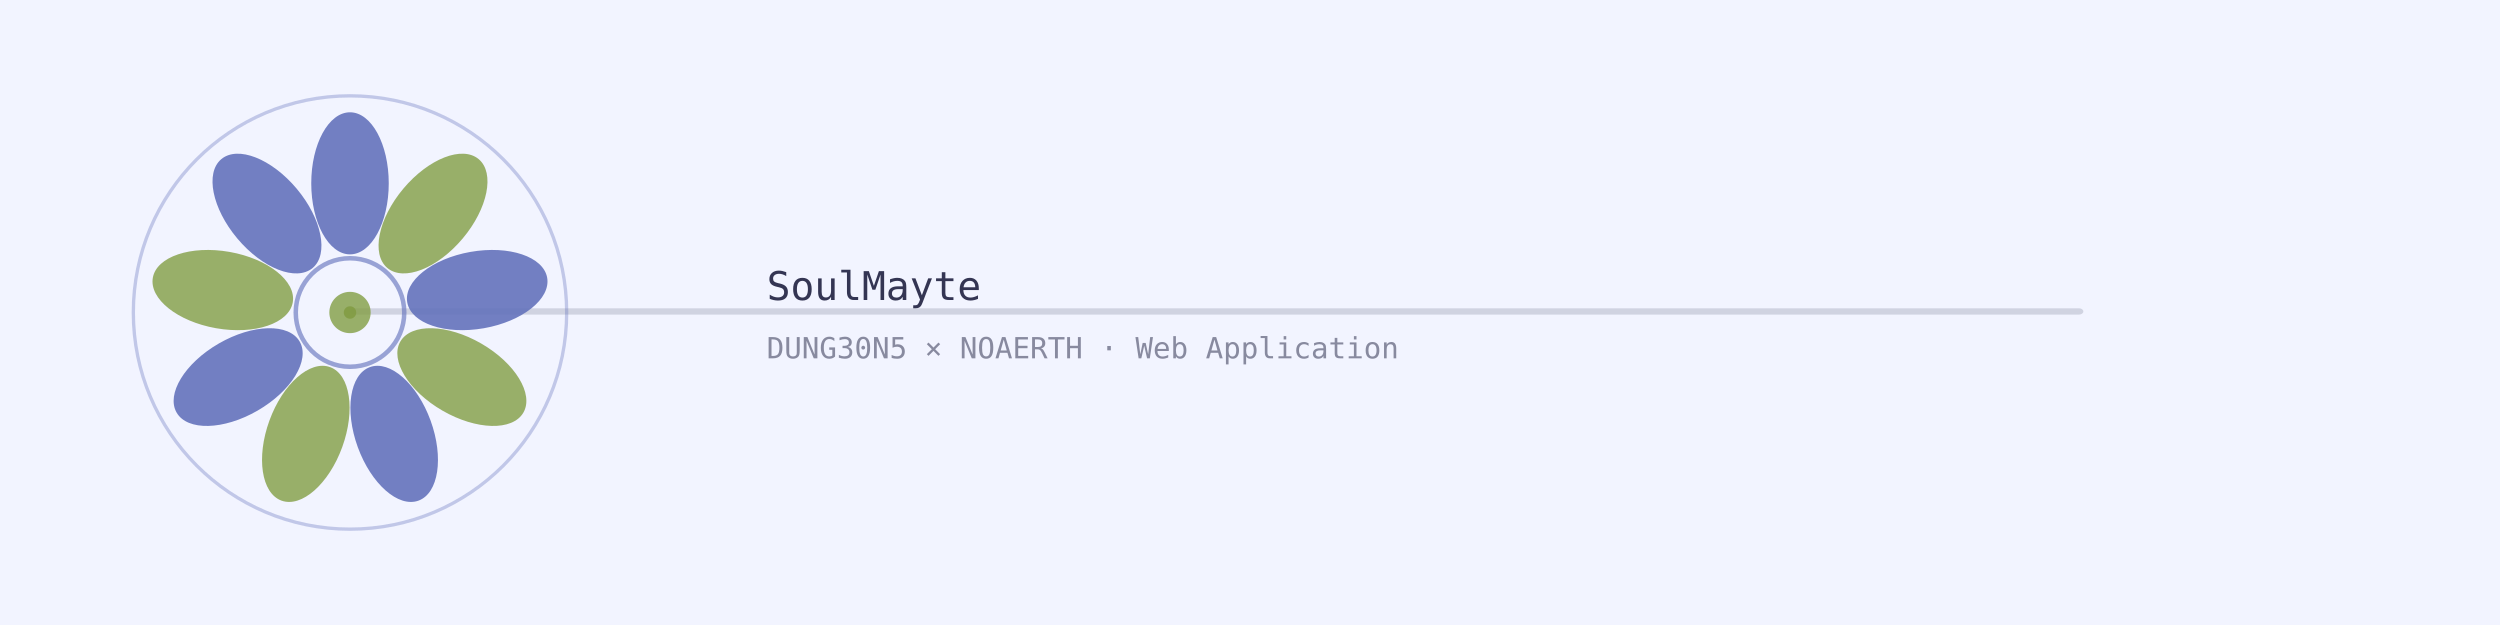
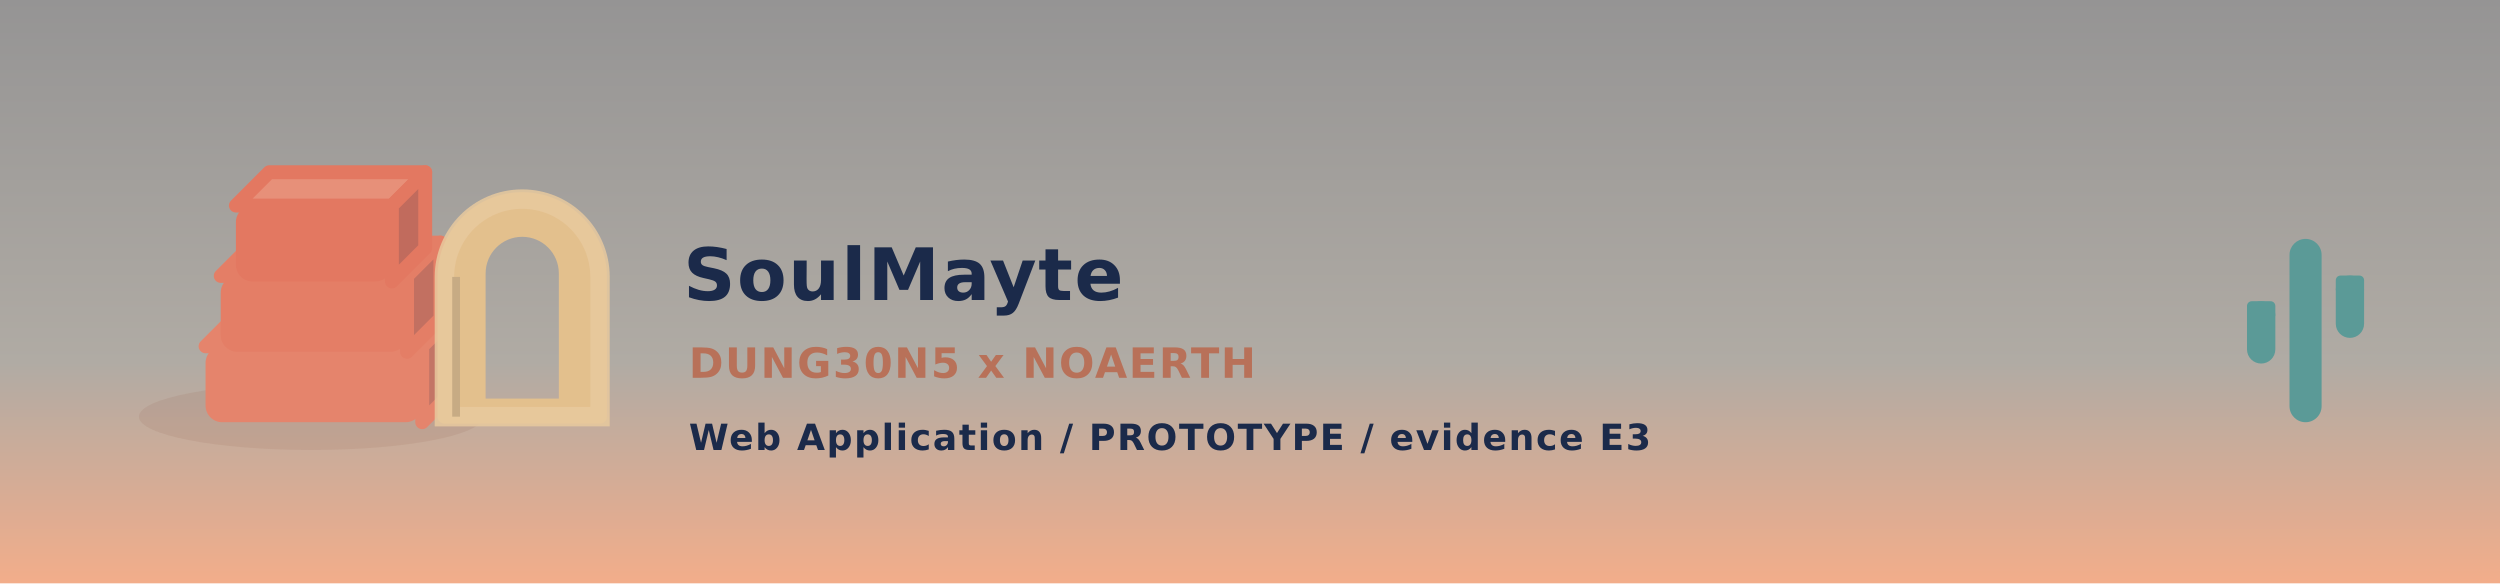
- <svg xmlns="http://www.w3.org/2000/svg" viewBox="0 0 1200 300" width="1200" height="300" role="img" aria-label="SoulMayte identity object">
-   <rect width="1200" height="300" fill="#f2f4ff" />
-   <defs>
-     <linearGradient id="gft" x1="0" y1="0" x2="1" y2="1">
-       <stop offset="0%" stop-color="#6473bc" />
-       <stop offset="100%" stop-color="#829d44" />
-     </linearGradient>
-   </defs>
-   <rect x="168.00" y="148.00" width="832.00" height="3.00" rx="2.00" fill="rgba(31,33,65,0.160)" opacity="1.00" />
+ <svg xmlns="http://www.w3.org/2000/svg" width="900" height="210" viewBox="0 0 900 210" role="img" aria-label="SoulMayte - identity object">
+   <linearGradient id="skyf" x1="0" y1="0" x2="0" y2="1">
+     <stop offset="0" stop-color="#959494" />
+     <stop offset="0.62" stop-color="#b0aba4" />
+     <stop offset="1" stop-color="#f3ad8a" />
+   </linearGradient>
+   <rect width="900" height="210" fill="url(#skyf)" />
+   <rect x="0" y="352" width="900" height="-142" fill="#e9cda3" />
+   <rect x="0" y="352" width="900" height="3" fill="#ebd1a9" />
+   <ellipse cx="112" cy="150" rx="62" ry="12" fill="rgba(138,90,68,0.11)" />
  <g>
-     <ellipse cx="168.00" cy="88.00" rx="18.60" ry="34.10" fill="rgba(100,115,188,0.900)" opacity="1.00" transform="rotate(0.0 168.00 88.00)" />
-     <ellipse cx="207.85" cy="102.51" rx="18.60" ry="34.10" fill="rgba(130,157,68,0.800)" opacity="1.00" transform="rotate(40.0 207.85 102.51)" />
-     <ellipse cx="229.06" cy="139.23" rx="18.60" ry="34.10" fill="rgba(100,115,188,0.900)" opacity="1.00" transform="rotate(80.0 229.06 139.23)" />
-     <ellipse cx="221.69" cy="181.00" rx="18.60" ry="34.10" fill="rgba(130,157,68,0.800)" opacity="1.00" transform="rotate(120.0 221.69 181.00)" />
-     <ellipse cx="189.21" cy="208.26" rx="18.60" ry="34.10" fill="rgba(100,115,188,0.900)" opacity="1.00" transform="rotate(160.0 189.21 208.26)" />
-     <ellipse cx="146.79" cy="208.26" rx="18.60" ry="34.10" fill="rgba(130,157,68,0.800)" opacity="1.00" transform="rotate(200.0 146.79 208.26)" />
-     <ellipse cx="114.31" cy="181.00" rx="18.60" ry="34.10" fill="rgba(100,115,188,0.900)" opacity="1.00" transform="rotate(240.0 114.31 181.00)" />
-     <ellipse cx="106.94" cy="139.23" rx="18.60" ry="34.10" fill="rgba(130,157,68,0.800)" opacity="1.00" transform="rotate(280.0 106.94 139.23)" />
-     <ellipse cx="128.15" cy="102.51" rx="18.60" ry="34.10" fill="rgba(100,115,188,0.900)" opacity="1.00" transform="rotate(320.0 128.15 102.51)" />
-     <circle cx="168.00" cy="150.00" r="26.04" fill="none" stroke="rgba(100,115,188,0.900)" stroke-width="2.17" opacity="0.70" />
-     <circle cx="168.00" cy="150.00" r="9.92" fill="rgba(130,157,68,0.800)" opacity="1.00" />
-     <animate attributeName="opacity" values="0.25;1.0;0.25" dur="17.2s" begin="0s" repeatCount="indefinite" />
+     <path d="M74,124.67 L152,124.67 L164,112.67 L86,112.67 Z" fill="#e99a82" stroke="#e5846c" stroke-width="5" stroke-linejoin="round" />
+     <path d="M152,124.67 L164,112.67 L164,140 L152,152 Z" fill="#c37566" stroke="#e5846c" stroke-width="5" stroke-linejoin="round" />
+     <rect x="74" y="124.67" width="78" height="27.33" rx="6" fill="#e5846c" />
+     <path d="M79.46,99.33 L146.54,99.33 L158.54,87.33 L91.46,87.33 Z" fill="#e8957d" stroke="#e47e66" stroke-width="5" stroke-linejoin="round" />
+     <path d="M146.54,99.33 L158.54,87.33 L158.54,114.67 L146.54,126.67 Z" fill="#c27061" stroke="#e47e66" stroke-width="5" stroke-linejoin="round" />
+     <rect x="79.46" y="99.33" width="67.08" height="27.33" rx="6" fill="#e47e66" />
+     <path d="M84.92,74 L141.08,74 L153.08,62 L96.92,62 Z" fill="#e79079" stroke="#e37861" stroke-width="5" stroke-linejoin="round" />
+     <path d="M141.08,74 L153.08,62 L153.08,89.33 L141.08,101.33 Z" fill="#c16b5d" stroke="#e37861" stroke-width="5" stroke-linejoin="round" />
+     <rect x="84.92" y="74" width="56.16" height="27.33" rx="6" fill="#e37861" />
+     <animate attributeName="opacity" values="0.72;1;0.72" dur="6s" begin="0s" repeatCount="indefinite" />
  </g>
-   <g>
-     <ellipse cx="168.00" cy="88.00" rx="18.60" ry="34.10" fill="none" opacity="1.00" transform="rotate(0.0 168.00 88.00)" />
-     <ellipse cx="207.85" cy="102.51" rx="18.60" ry="34.10" fill="none" opacity="1.00" transform="rotate(40.0 207.85 102.51)" />
-     <ellipse cx="229.06" cy="139.23" rx="18.60" ry="34.10" fill="none" opacity="1.00" transform="rotate(80.0 229.06 139.23)" />
-     <ellipse cx="221.69" cy="181.00" rx="18.60" ry="34.10" fill="none" opacity="1.00" transform="rotate(120.0 221.69 181.00)" />
-     <ellipse cx="189.21" cy="208.26" rx="18.60" ry="34.10" fill="none" opacity="1.00" transform="rotate(160.0 189.21 208.26)" />
-     <ellipse cx="146.79" cy="208.26" rx="18.60" ry="34.10" fill="none" opacity="1.00" transform="rotate(200.0 146.79 208.26)" />
-     <ellipse cx="114.31" cy="181.00" rx="18.60" ry="34.10" fill="none" opacity="1.00" transform="rotate(240.0 114.31 181.00)" />
-     <ellipse cx="106.94" cy="139.23" rx="18.60" ry="34.10" fill="none" opacity="1.00" transform="rotate(280.0 106.94 139.23)" />
-     <ellipse cx="128.15" cy="102.51" rx="18.60" ry="34.10" fill="none" opacity="1.00" transform="rotate(320.0 128.15 102.51)" />
-     <circle cx="168.00" cy="150.00" r="26.04" fill="none" stroke="none" stroke-width="2.17" opacity="0.70" />
-     <circle cx="168.00" cy="150.00" r="9.92" fill="none" opacity="1.00" />
-     <animateTransform attributeName="transform" type="rotate" values="0.0 0.00 0.00 360.0 0.00 0.00" dur="34.4s" begin="0s" repeatCount="indefinite" />
-   </g>
-   <g>
-     <circle cx="168.00" cy="150.00" r="104.00" fill="none" stroke="rgba(100,115,188,0.350)" stroke-width="1.60" opacity="1.00" />
-     <animate attributeName="opacity" values="0.25;1.0;0.25" dur="17.2s" begin="0s" repeatCount="indefinite" />
-   </g>
-   <circle cx="168" cy="150" r="3" fill="rgba(130,157,68,0.900)">
-     <animate attributeName="opacity" values="0.35;0.95;0.35" dur="17.2s" begin="0s" repeatCount="indefinite" />
-   </circle>
-   <text x="368" y="144" font-family="ui-monospace,Menlo,monospace" font-size="19" fill="rgba(31,33,65,0.900)">SoulMayte</text>
-   <text x="368" y="172" font-family="ui-monospace,Menlo,monospace" font-size="14" fill="rgba(31,33,65,0.500)">DUNG30N5 × NOAERTH · Web Application</text>
+   <path d="M160,150 L160,99.68 A28,28 0 0 1 216,99.68 L216,150 Z M172.32,146 L172.32,98.43 A15.68,15.68 0 0 1 203.68,98.43 L203.68,146 Z" fill="#e3c08d" fill-rule="evenodd" stroke="#e3c08d" stroke-width="5" stroke-linejoin="round" />
+   <path d="M160,150 L160,99.68 A28,28 0 0 1 216,99.68 L216,150 Z" fill="none" stroke="#e8c99d" stroke-width="7" stroke-linecap="round" opacity="0.85" />
+   <rect x="162.8" y="99.68" width="2.8" height="50.32" fill="#c7ab84" />
+   <text x="246" y="108" font-family="Verdana,DejaVu Sans,sans-serif" font-size="26" font-weight="700" letter-spacing="0.6" fill="#1b2a4a" text-anchor="start">SoulMayte</text>
+   <text x="248" y="136" font-family="Verdana,DejaVu Sans,sans-serif" font-size="15" font-weight="700" letter-spacing="0.6" fill="#b87159" text-anchor="start">DUNG30N5 x NOAERTH</text>
+   <text x="248" y="162" font-family="Verdana,DejaVu Sans,sans-serif" font-size="13" font-weight="700" letter-spacing="0.6" fill="#1b2a4a" text-anchor="start">Web Application  /  PROTOTYPE  /  evidence E3</text>
+   <rect x="824.22" y="86" width="11.56" height="66" rx="5.78" fill="#5b9a97" />
+   <rect x="808.92" y="108.44" width="10.2" height="22.44" rx="5.1" fill="#5b9a97" />
+   <rect x="808.92" y="108.44" width="10.2" height="6.6" rx="1.7" fill="#5b9a97" />
+   <rect x="840.88" y="99.2" width="10.2" height="22.44" rx="5.1" fill="#5b9a97" />
+   <rect x="840.88" y="99.2" width="10.2" height="6.6" rx="1.7" fill="#5b9a97" />
</svg>
